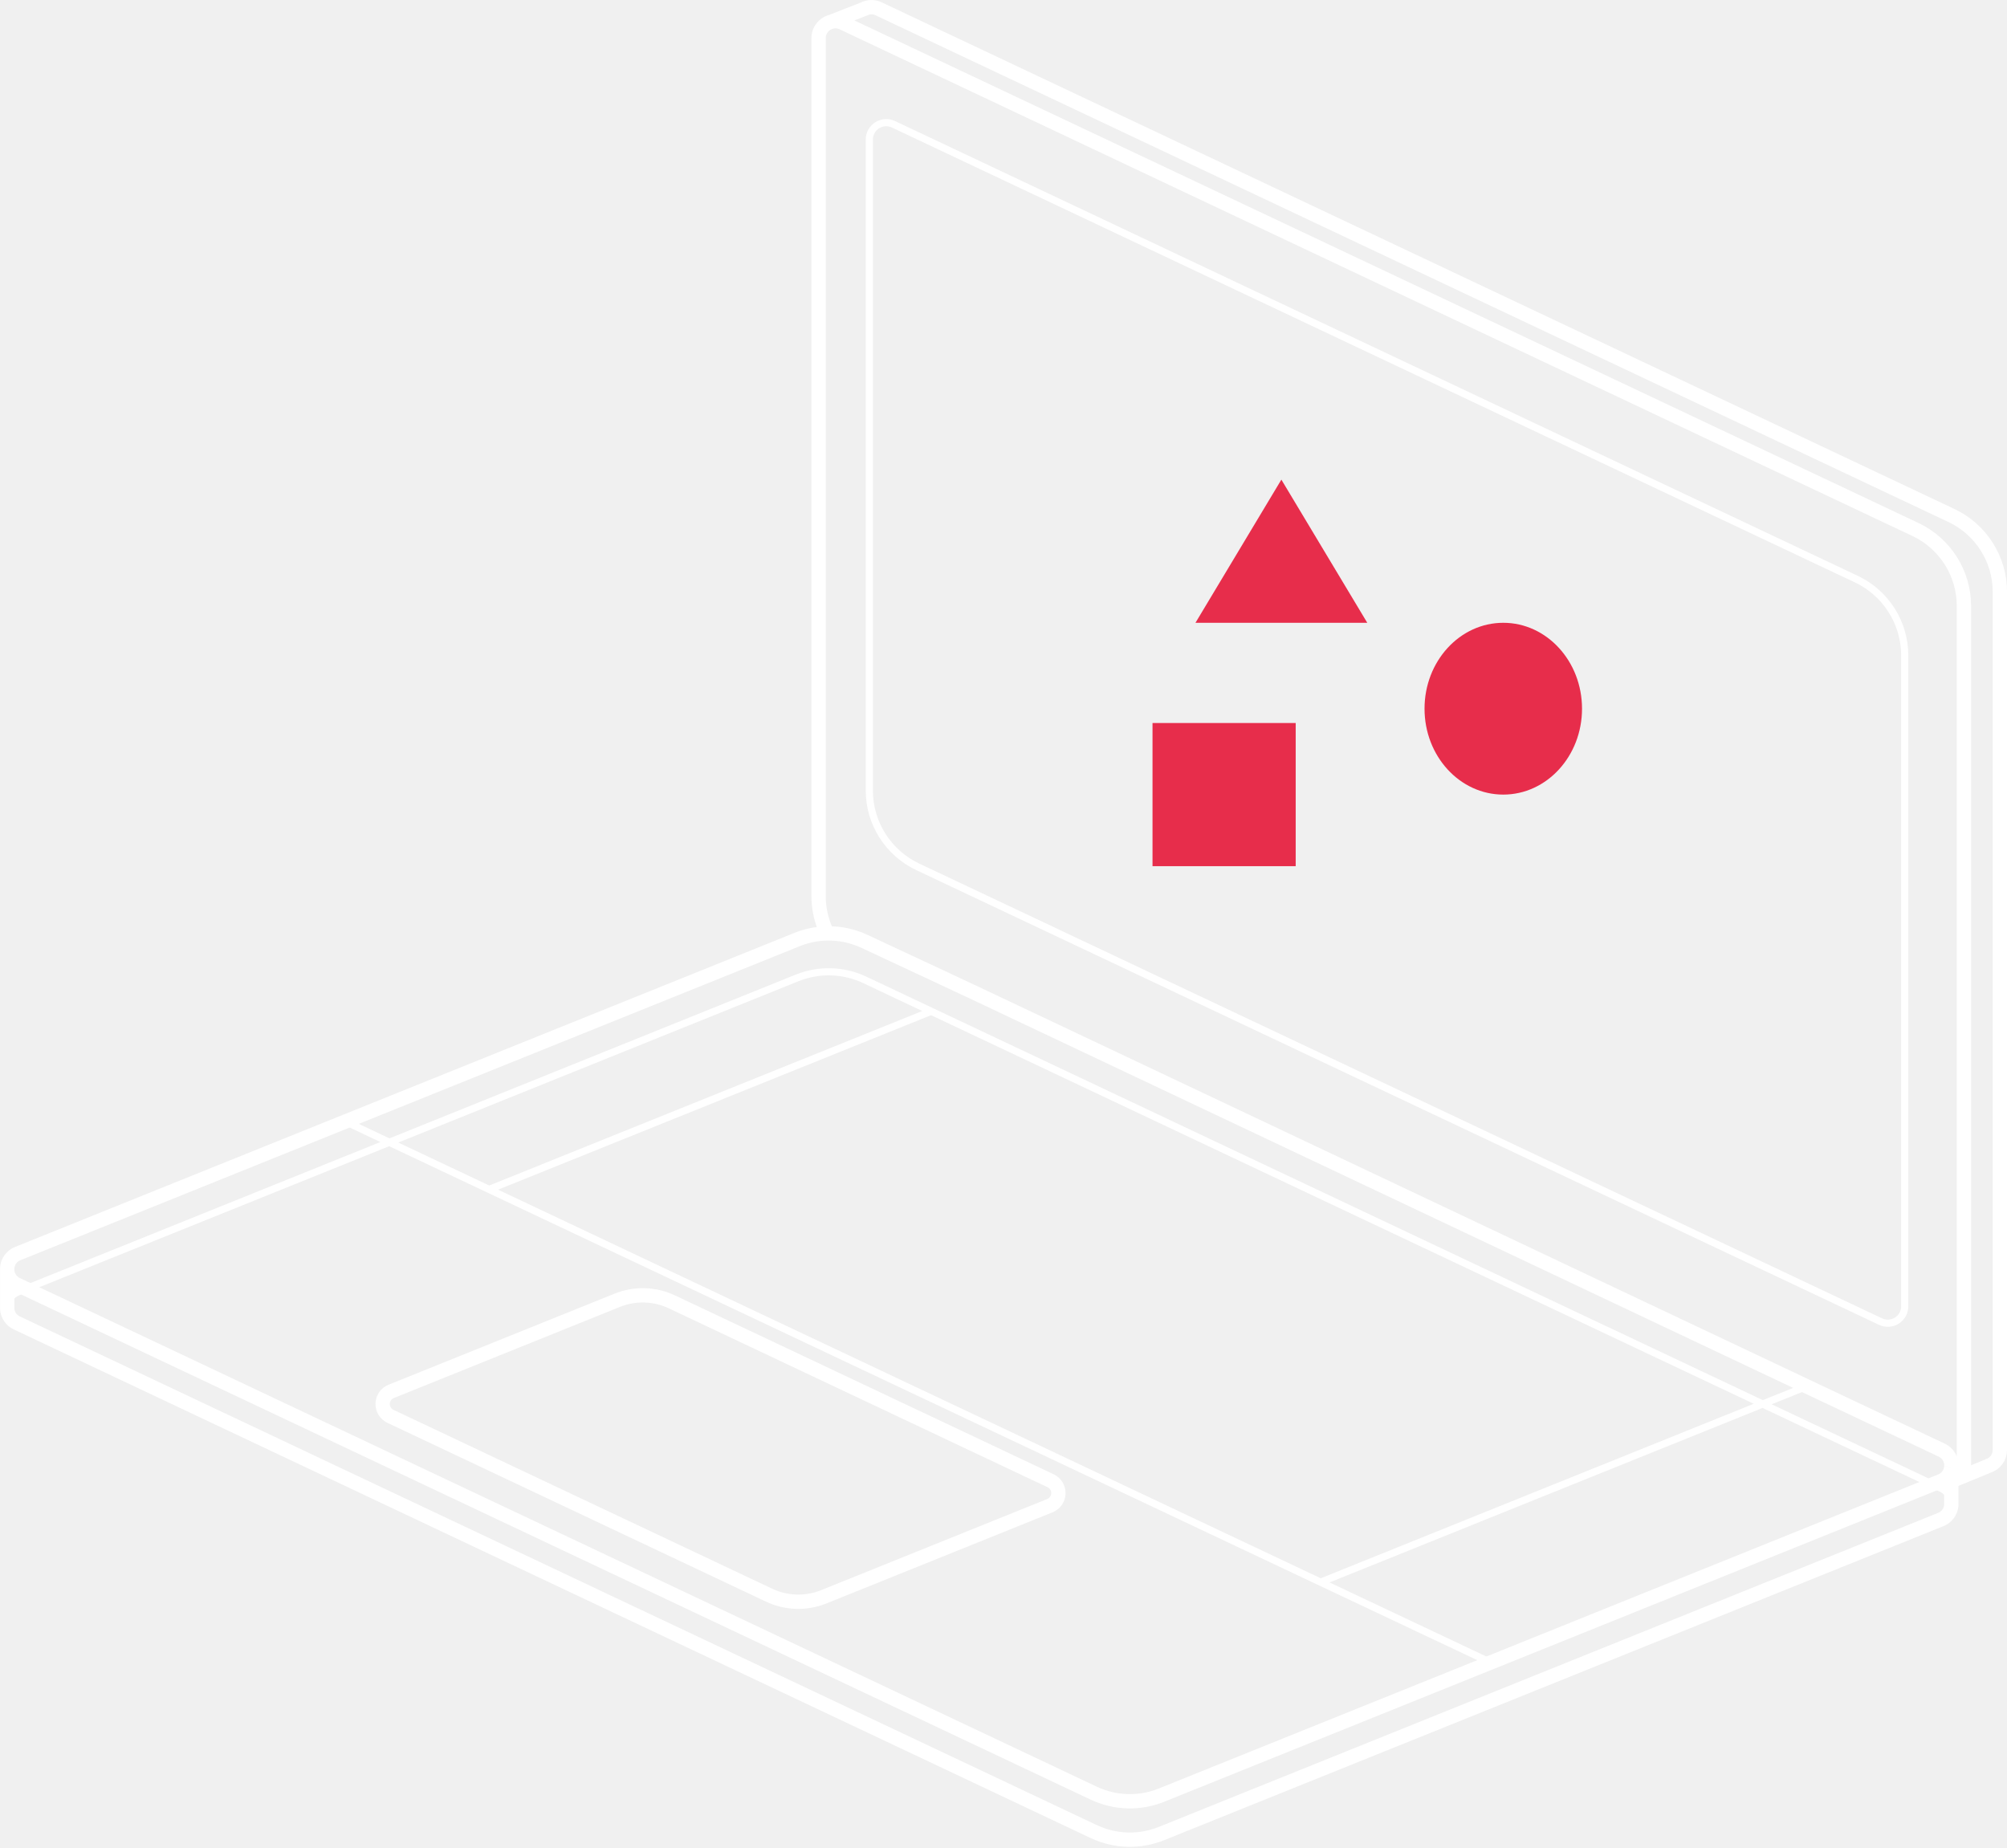
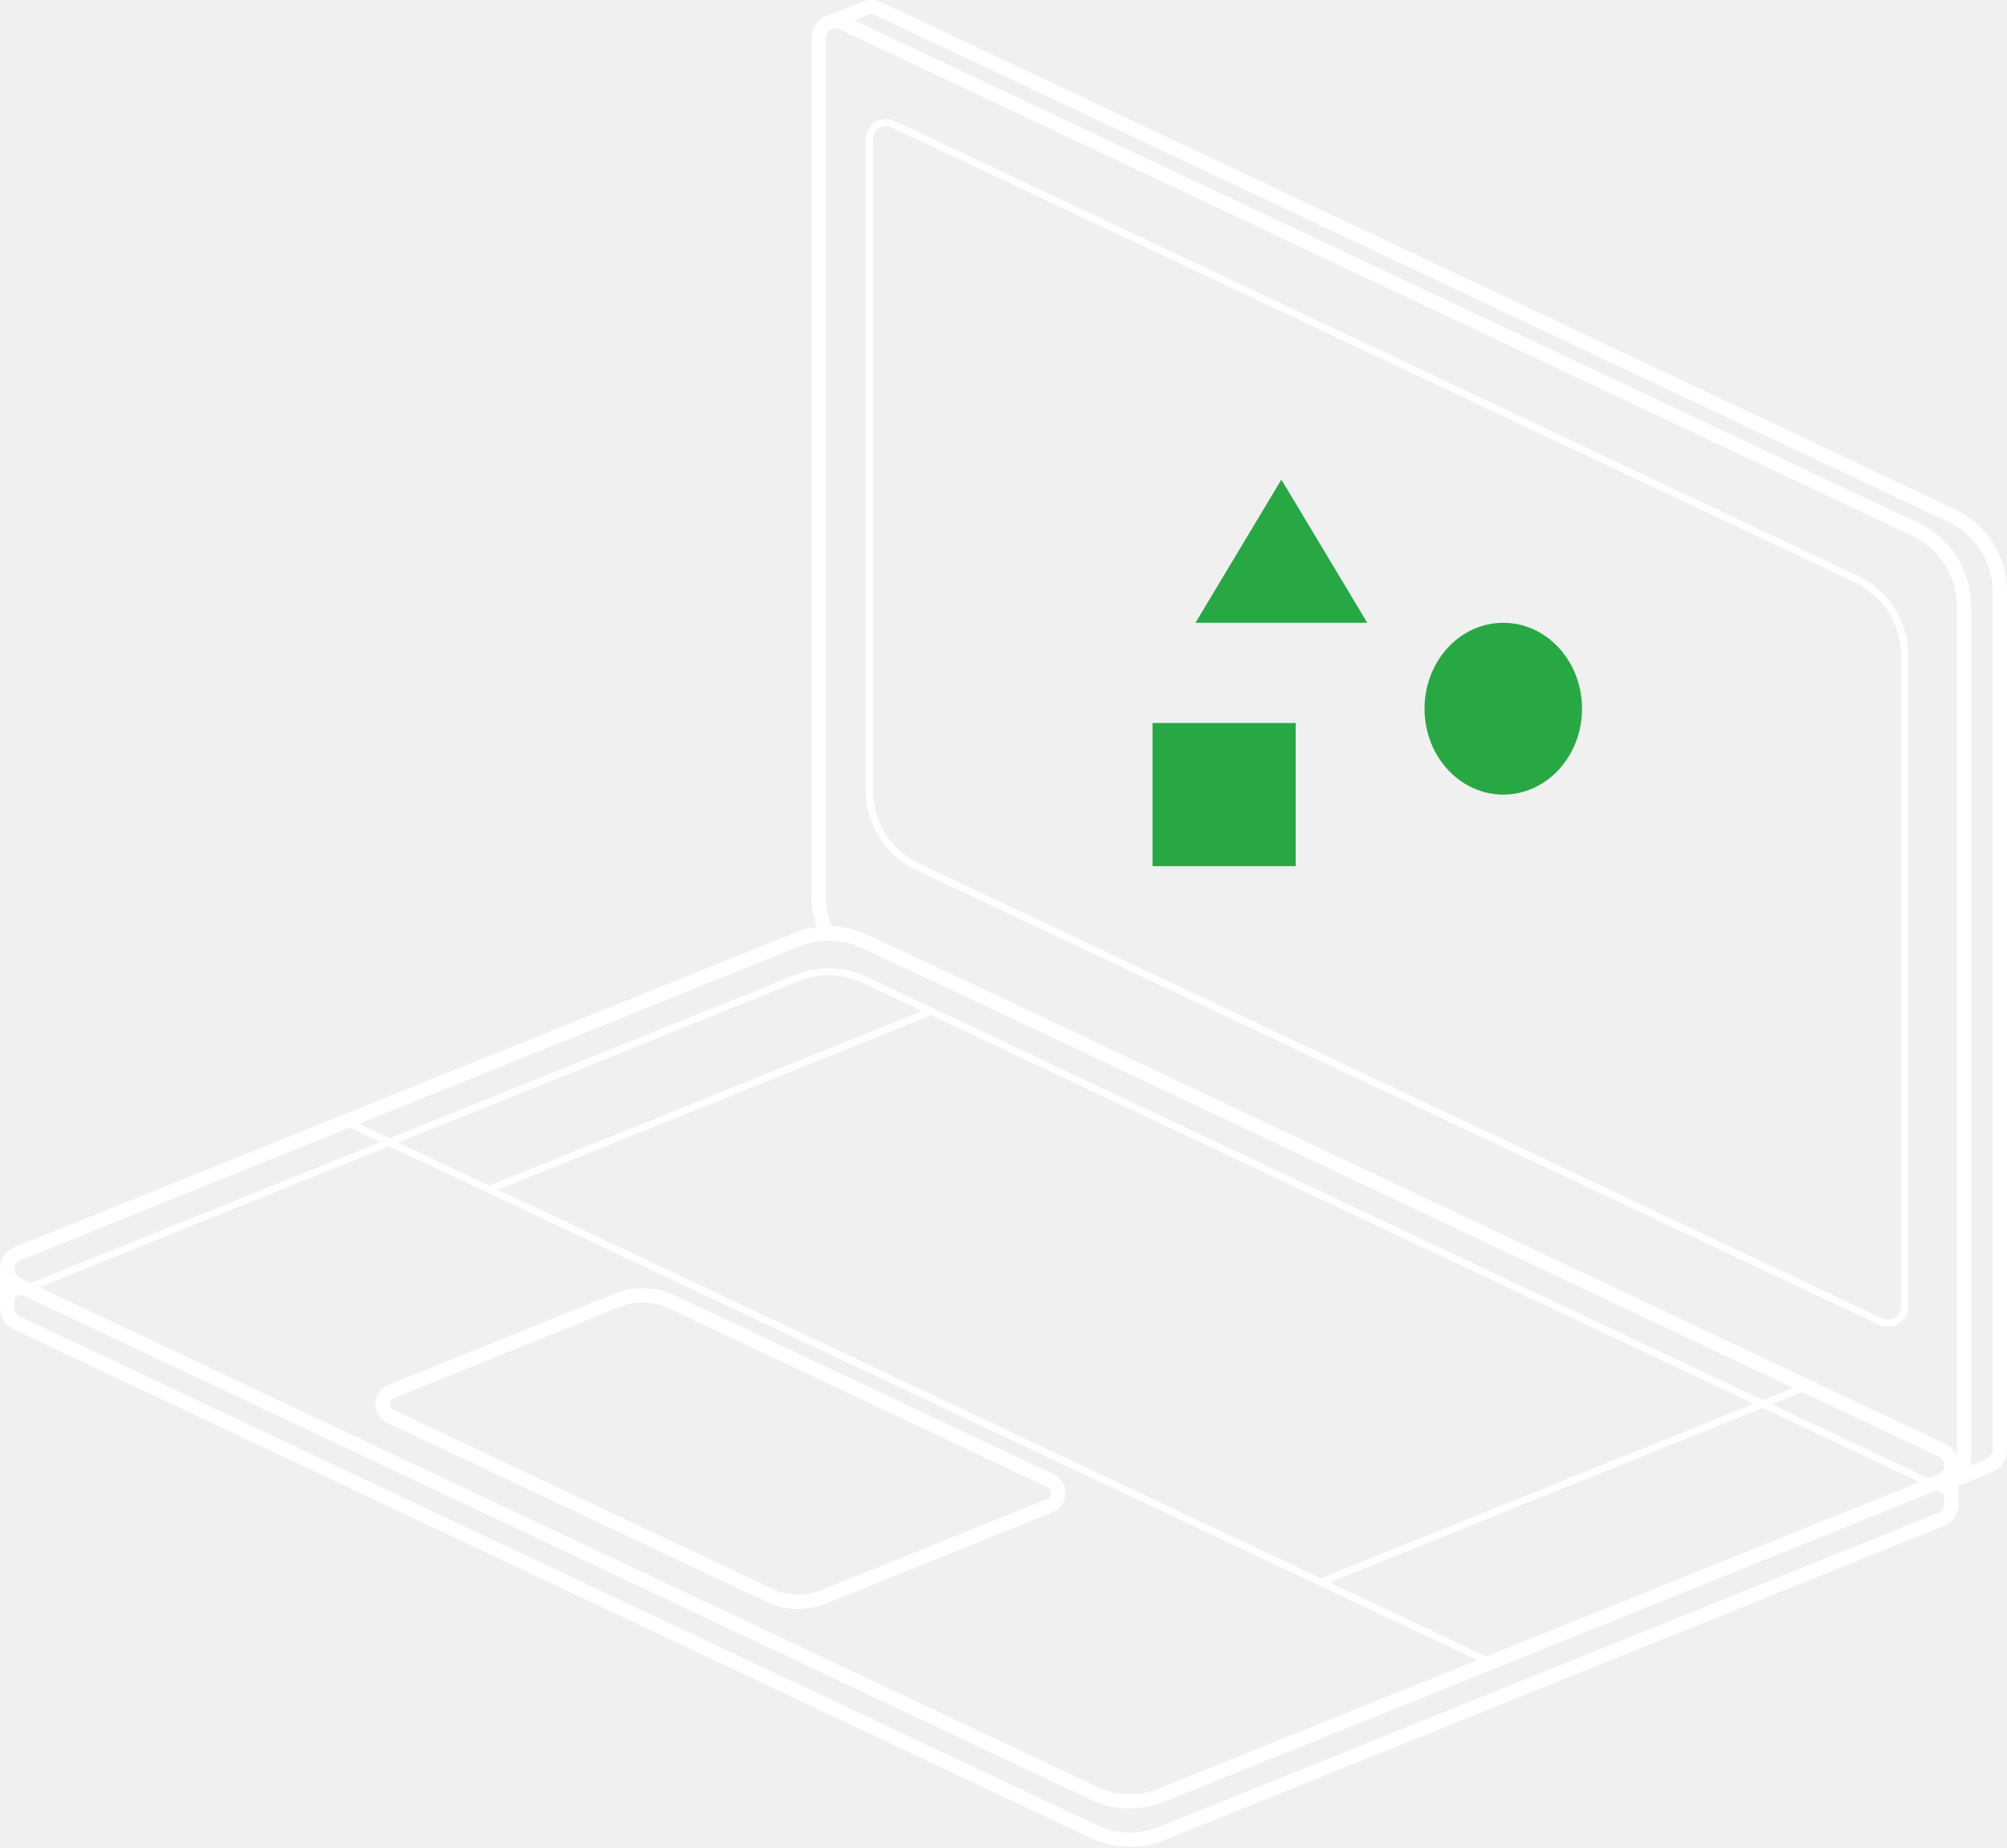
<svg xmlns="http://www.w3.org/2000/svg" width="140.185" height="129.027" viewBox="0 0 140.185 129.027">
  <g transform="translate(-1092.499 -251.498)">
    <path d="M136.182,185.643,60.961,150.114a5.908,5.908,0,0,0-4.728-.137L1.8,171.913a1.163,1.163,0,0,0-.736,1.008M136.12,187.806l-31.443,12.671M1.062,172.921a1.167,1.167,0,0,0,.673,1.155L76.956,209.6a5.9,5.9,0,0,0,4.728.137l22.992-9.265M1.062,172.921v2.859m0,0A1.17,1.17,0,0,1,1.8,174.6L56.233,152.66a5.905,5.905,0,0,1,4.728.137l4.64,2.192M1.062,175.78a1.16,1.16,0,0,0,.673.978l4.342,2.051,70.879,33.478a5.905,5.905,0,0,0,4.728.137l3.8-1.533,50.632-20.4a1.181,1.181,0,0,0,.062-2.163L65.6,154.989m-40.921,7.7L92.8,194.867m11.876,5.609L92.8,194.867m0,0,33.947-13.68-3.066,1.235M34.719,167.434,65.6,154.989M61.278,94.1v45.46A5.9,5.9,0,0,0,64.66,144.9l67.254,31.766A1.181,1.181,0,0,0,133.6,175.6v-45.46a5.9,5.9,0,0,0-3.383-5.338L62.963,93.032A1.181,1.181,0,0,0,61.278,94.1Z" transform="translate(1091.941 167.146)" fill="none" stroke="#fff" stroke-width="0.5" />
    <path d="M60.863,84.144a1.193,1.193,0,0,1,.269-.106m-.269.106-2.24.873m2.24-.873.269-.106m0,0a1.166,1.166,0,0,1,.8.077l74.93,35.391a5.9,5.9,0,0,1,3.383,5.338v59.929a1.179,1.179,0,0,1-.827,1.127m0,0-2.563,1.053a2,2,0,0,0,.76-.679,1.177,1.177,0,0,0,.119-.521V125.824a5.905,5.905,0,0,0-3.382-5.339L59.421,85.094q-.043-.02-.087-.037a1.181,1.181,0,0,0-1.6,1.1V146.09a5.9,5.9,0,0,0,.606,2.605m81.074,37.2.15-.06M1.062,172.068a1.163,1.163,0,0,1,.736-1.008l54.435-21.936a5.924,5.924,0,0,1,2.109-.428M1.062,172.068a1.167,1.167,0,0,0,.673,1.155l75.221,35.528a5.9,5.9,0,0,0,4.728.137l7.641-3.079,15.351-6.186,31.443-12.671a1.162,1.162,0,0,0,.733-.979M1.062,172.068v2.858a1.161,1.161,0,0,0,.673.979l75.221,35.529a5.905,5.905,0,0,0,4.728.137l54.435-21.936a1.163,1.163,0,0,0,.733-.98v-2.683m0,0a1.169,1.169,0,0,0-.671-1.184l-9.434-4.455L68.375,152.726l-7.414-3.465a5.908,5.908,0,0,0-2.619-.565M43.676,174.321l-15.795,6.365a.951.951,0,0,0-.051,1.743l26.454,12.495a4.754,4.754,0,0,0,3.809.111l15.795-6.365a.951.951,0,0,0,.051-1.743L47.486,174.432A4.757,4.757,0,0,0,43.676,174.321Z" transform="translate(1091.941 168)" fill="none" stroke="#fff" stroke-width="1" />
-     <path d="M6,0l6,10H0Z" transform="translate(1176 285)" fill="#e72d4b" />
-     <ellipse cx="5.5" cy="6" rx="5.5" ry="6" transform="translate(1192 295)" fill="#e72d4b" />
-     <rect width="10" height="10" transform="translate(1173 302)" fill="#e72d4b" />
+     <path d="M6,0l6,10H0Z" transform="translate(1176 285)" fill="#28a745" />
+     <ellipse cx="5.5" cy="6" rx="5.5" ry="6" transform="translate(1192 295)" fill="#28a745" />
+     <rect width="10" height="10" transform="translate(1173 302)" fill="#28a745" />
  </g>
</svg>
